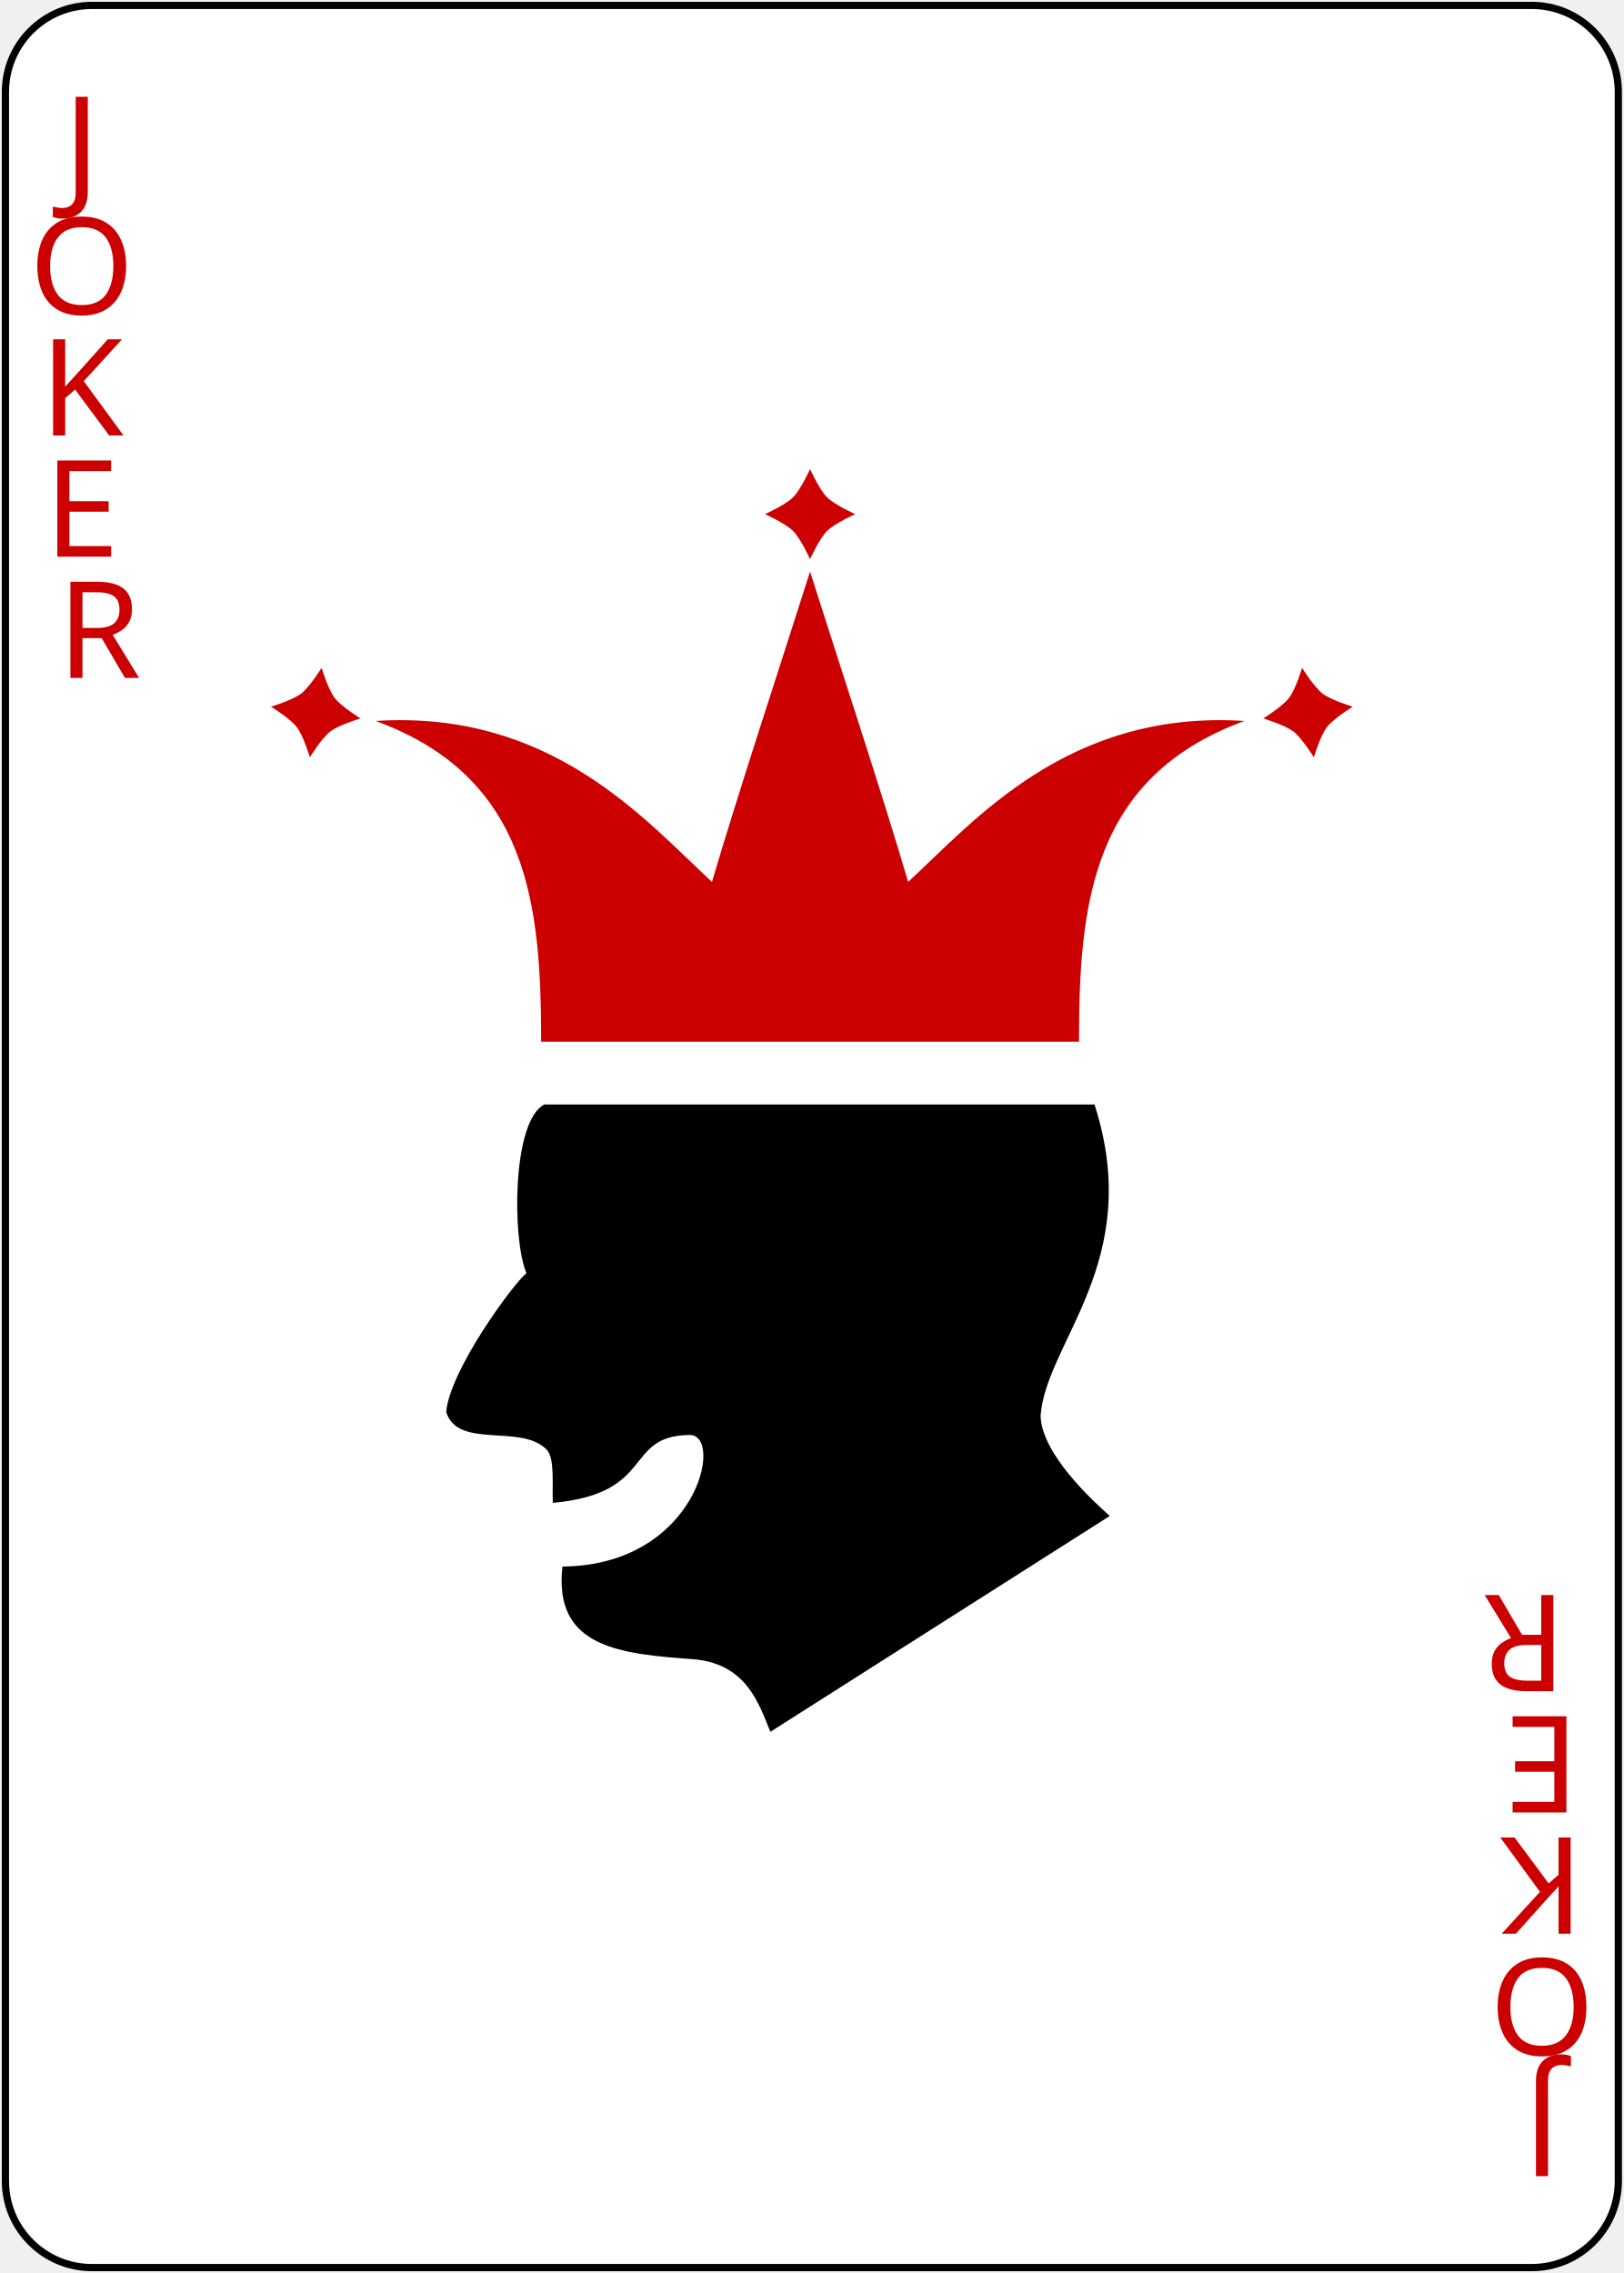
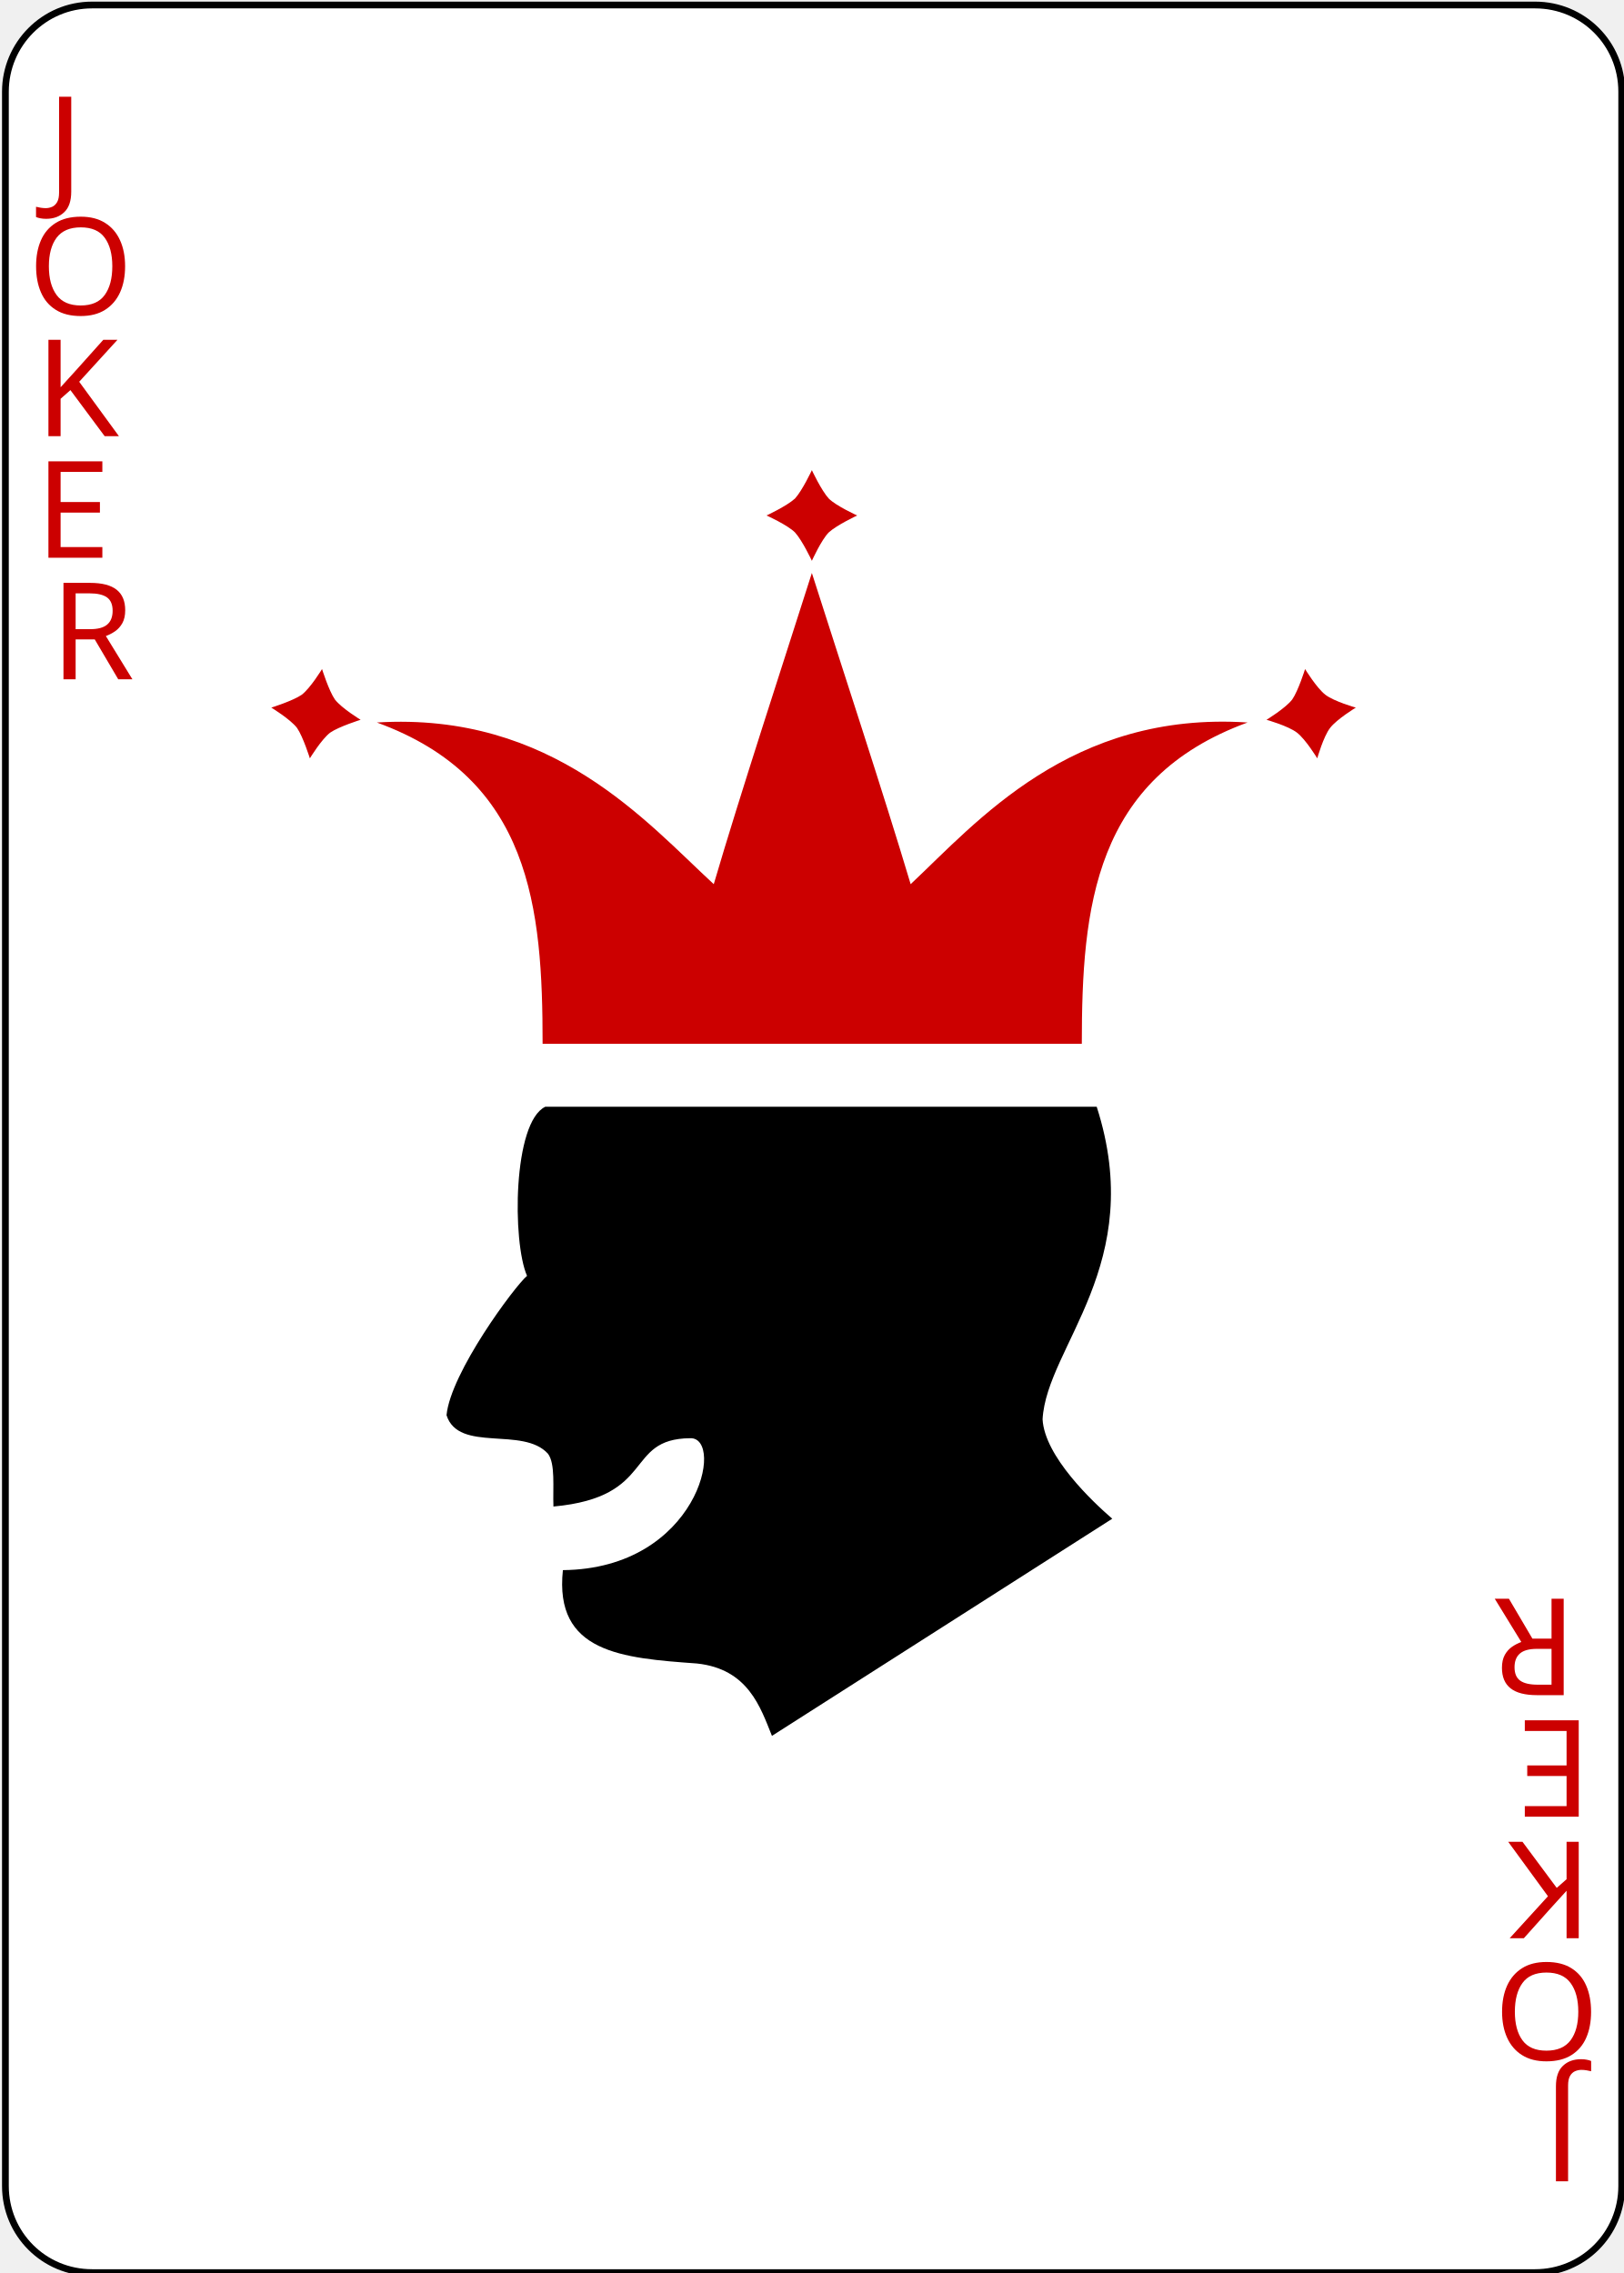
- <svg xmlns="http://www.w3.org/2000/svg" width="225" height="315">
+ <svg xmlns="http://www.w3.org/2000/svg" version="1.1" id="Layer_1" x="0px" y="0px" viewBox="0 0 240 336" style="enable-background:new 0 0 240 336;" xml:space="preserve">
+   <style type="text/css">
+ 	.st0{fill:#FFFFFF;stroke:#000000;}
+ 	.st1{fill:#CC0000;}
+ 	.st2{font-family:'ArialMT';}
+ 	.st3{font-size:19.962px;}
+ </style>
  <g transform="translate(0 -213.66)">
-     <rect x=".75" y="214.41" width="223.5" height="313.5" rx="12" ry="12" fill="#fff" stroke="#000" />
-     <text x="13.75" y="240.406" fill="#c00" font-family="sans-serif" font-size="18.667" letter-spacing="0" text-anchor="middle" word-spacing="0" style="line-height:.9">
-       <tspan x="13.75" y="240.406">J</tspan>
-       <tspan x="13.75" y="257.206">O</tspan>
-       <tspan x="13.75" y="274.006">K</tspan>
-       <tspan x="13.75" y="290.806">E</tspan>
-       <tspan x="13.75" y="307.606">R</tspan>
-     </text>
-     <text transform="scale(-1)" x="-211.25" y="-501.907" fill="#c00" font-family="sans-serif" font-size="18.667" letter-spacing="0" text-anchor="middle" word-spacing="0" style="line-height:.9">
-       <tspan x="-211.25" y="-501.907">J</tspan>
-       <tspan x="-211.25" y="-485.107">O</tspan>
-       <tspan x="-211.25" y="-468.307">K</tspan>
-       <tspan x="-211.25" y="-451.507">E</tspan>
-       <tspan x="-211.25" y="-434.707">R</tspan>
-     </text>
+     <path class="st0" d="M13.6,214.4h213.3c7.1,0,12.8,5.7,12.8,12.8v309.6c0,7.1-5.7,12.8-12.8,12.8H13.6c-7.1,0-12.8-5.7-12.8-12.8   V227.2C0.8,220.2,6.5,214.4,13.6,214.4z" />
+     <text transform="matrix(1 0 0 1 6.8887 242.2098)" class="st1 st2 st3">J</text>
+     <text transform="matrix(1 0 0 1 16.8696 242.2098)" class="st1 st2 st3"> </text>
+     <text transform="matrix(1 0 0 1 4.1157 260.1751)" class="st1 st2 st3">O</text>
+     <text transform="matrix(1 0 0 1 19.6426 260.1751)" class="st1 st2 st3"> </text>
+     <text transform="matrix(1 0 0 1 5.2217 278.1405)" class="st1 st2 st3">K</text>
+     <text transform="matrix(1 0 0 1 18.5361 278.1405)" class="st1 st2 st3"> </text>
+     <text transform="matrix(1 0 0 1 5.2217 296.1063)" class="st1 st2 st3">E</text>
+     <text transform="matrix(1 0 0 1 18.5361 296.1063)" class="st1 st2 st3"> </text>
+     <text transform="matrix(1 0 0 1 7.4443 314.0721)" class="st1 st2 st3">R</text>
+     <text transform="matrix(-1 0 0 -1 233.6182 521.8524)" class="st1 st2 st3">J</text>
+     <text transform="matrix(-1 0 0 -1 223.6377 521.8524)" class="st1 st2 st3"> </text>
+     <text transform="matrix(-1 0 0 -1 236.3916 503.8875)" class="st1 st2 st3">O</text>
+     <text transform="matrix(-1 0 0 -1 220.8623 503.8875)" class="st1 st2 st3"> </text>
+     <text transform="matrix(-1 0 0 -1 235.2842 485.9207)" class="st1 st2 st3">K</text>
+     <text transform="matrix(-1 0 0 -1 221.9697 485.9207)" class="st1 st2 st3"> </text>
+     <text transform="matrix(-1 0 0 -1 235.2842 467.9579)" class="st1 st2 st3">E</text>
+     <text transform="matrix(-1 0 0 -1 221.9697 467.9579)" class="st1 st2 st3"> </text>
+     <text transform="matrix(-1 0 0 -1 233.0615 449.9911)" class="st1 st2 st3">R</text>
  </g>
-   <path d="M106.75 240c-1.599-3.918-3.275-9.263-10.336-10.03-10.356-.76-19.759-1.517-18.474-12.874 18.692-.15 22.472-18.41 17.58-18.231-9.19.133-4.537 8.09-18.922 9.41-.088-2.757.26-5.888-.736-7.265-3.503-3.84-12.384-.06-14.038-5.325.518-5.877 9.398-17.906 11.126-19.244-2.013-4.67-1.991-21.214 2.493-23.374h76.22c7.034 21.765-6.886 33.064-7.468 43.24.242 5.176 6.894 11.39 9.587 13.78z" />
-   <path d="M112.25 79.21c-3.922 12.381-9.929 30.548-13.594 43.008-9.244-8.537-22.211-23.869-46.601-22.305 21.289 7.786 22.93 25.589 22.93 44.452h74.531c0-18.865 1.642-36.668 22.93-44.452-24.394-1.565-37.362 13.768-46.605 22.305-3.665-12.46-9.671-30.628-13.594-43.008zm0-14.21s1.27 2.833 2.344 3.906 3.906 2.344 3.906 2.344-2.833 1.27-3.906 2.344-2.344 3.906-2.344 3.906-1.27-2.832-2.344-3.906S106 71.25 106 71.25s2.833-1.27 3.906-2.344S112.25 65 112.25 65zM44.566 92.55s.89 2.974 1.814 4.179c.924 1.204 3.567 2.833 3.567 2.833s-2.974.89-4.18 1.814-2.833 3.567-2.833 3.567-.89-2.974-1.813-4.179c-.925-1.204-3.567-2.833-3.567-2.833s2.974-.89 4.178-1.814 2.834-3.567 2.834-3.567zm135.864 0s1.629 2.642 2.834 3.567c1.204.924 4.178 1.814 4.178 1.814s-2.642 1.629-3.567 2.833c-.924 1.205-1.813 4.18-1.813 4.18s-1.63-2.643-2.834-3.568c-1.205-.924-4.179-1.814-4.179-1.814s2.643-1.629 3.567-2.833c.925-1.205 1.814-4.179 1.814-4.179z" fill="#c00" />
+   <path d="M114.1,256.6c-1.7-4.2-3.5-9.9-11.1-10.7c-11.1-0.8-21.1-1.6-19.8-13.8c20-0.2,24-19.7,18.8-19.5  c-9.8,0.1-4.9,8.7-20.2,10.1c-0.1-2.9,0.3-6.3-0.8-7.8c-3.7-4.1-13.2-0.1-15-5.7c0.6-6.3,10.1-19.1,11.9-20.6  c-2.2-5-2.1-22.7,2.7-25h81.5c7.5,23.3-7.4,35.4-8,46.2c0.3,5.5,7.4,12.2,10.3,14.7L114.1,256.6z" />
+   <path class="st1" d="M120,84.7c-4.2,13.2-10.6,32.7-14.5,46c-9.9-9.1-23.8-25.5-49.8-23.9c22.8,8.3,24.5,27.4,24.5,47.5h79.7  c0-20.2,1.8-39.2,24.5-47.5c-26.1-1.7-40,14.7-49.8,23.9C130.6,117.3,124.2,97.9,120,84.7L120,84.7z M120,69.5c0,0,1.4,3,2.5,4.2  c1.1,1.1,4.2,2.5,4.2,2.5s-3,1.4-4.2,2.5c-1.1,1.1-2.5,4.2-2.5,4.2s-1.4-3-2.5-4.2c-1.1-1.1-4.2-2.5-4.2-2.5s3-1.4,4.2-2.5  C118.6,72.5,120,69.5,120,69.5z M47.6,98.9c0,0,1,3.2,1.9,4.5c1,1.3,3.8,3,3.8,3s-3.2,1-4.5,1.9c-1.3,1-3,3.8-3,3.8s-1-3.2-1.9-4.5  c-1-1.3-3.8-3-3.8-3s3.2-1,4.5-1.9C45.9,101.7,47.6,98.9,47.6,98.9z M192.9,98.9c0,0,1.7,2.8,3,3.8c1.3,1,4.5,1.9,4.5,1.9  s-2.8,1.7-3.8,3c-1,1.3-1.9,4.5-1.9,4.5s-1.7-2.8-3-3.8c-1.3-1-4.5-1.9-4.5-1.9s2.8-1.7,3.8-3C191.9,102.1,192.9,98.9,192.9,98.9  L192.9,98.9z" />
</svg>
